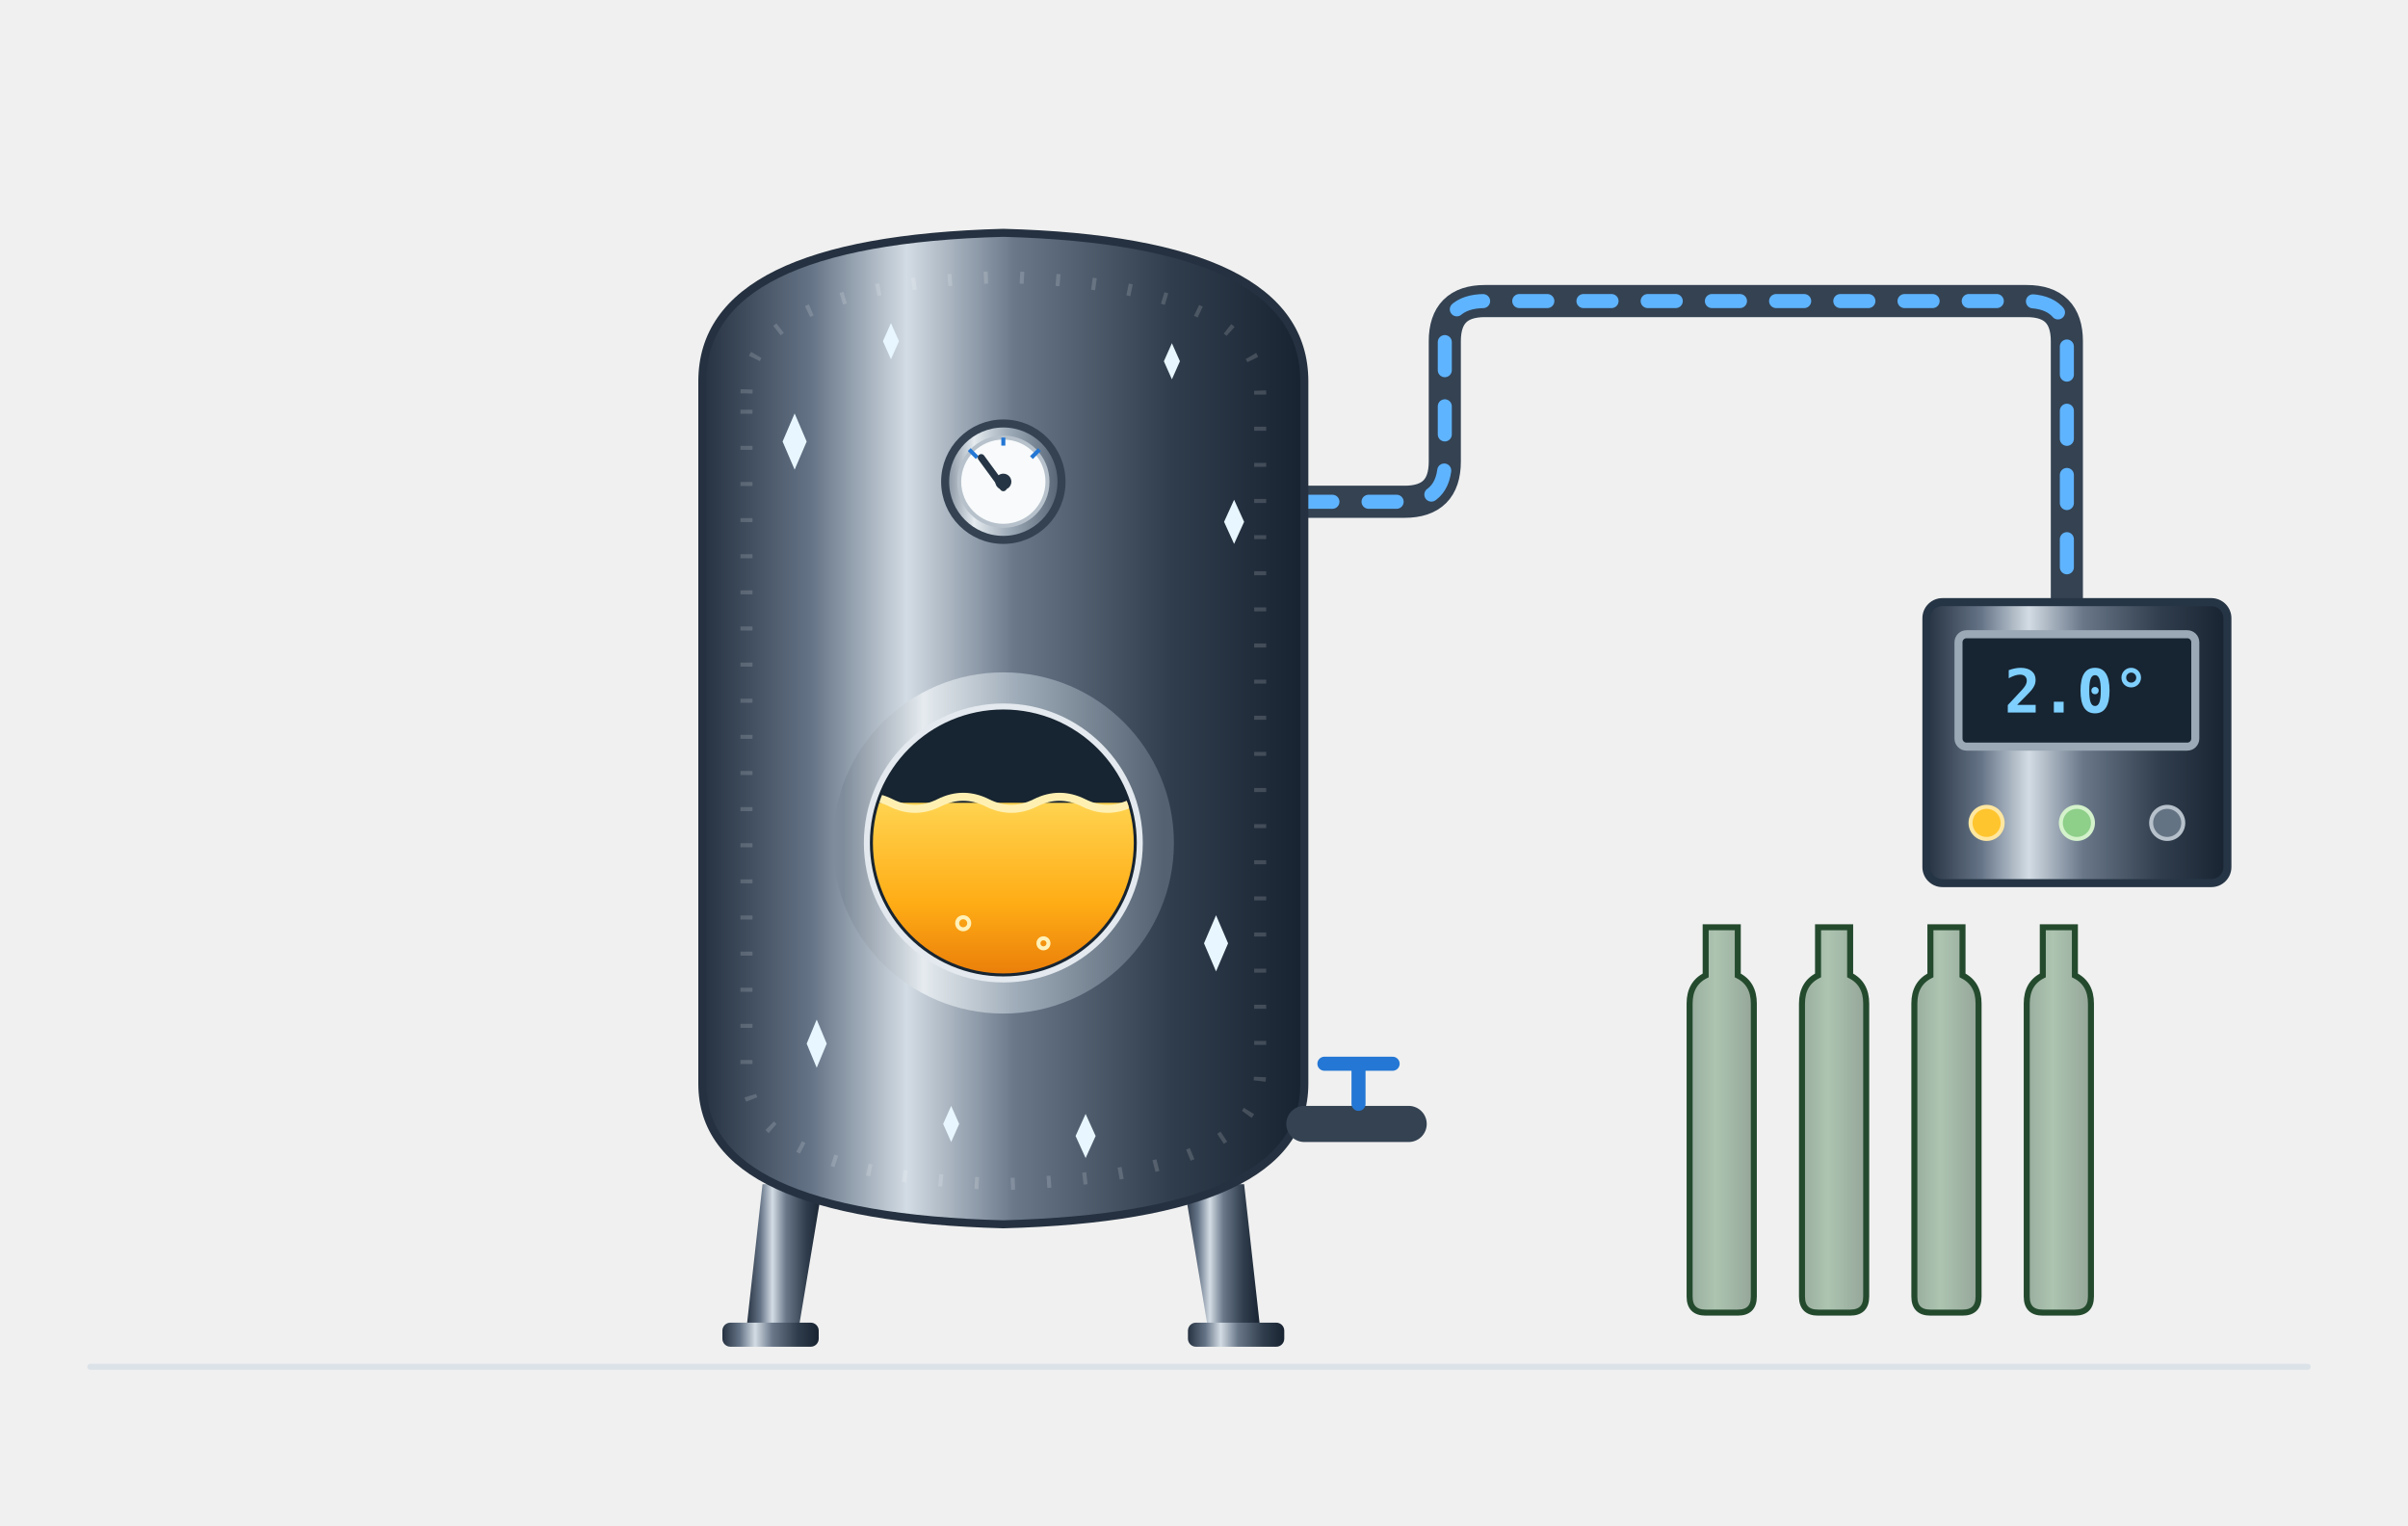
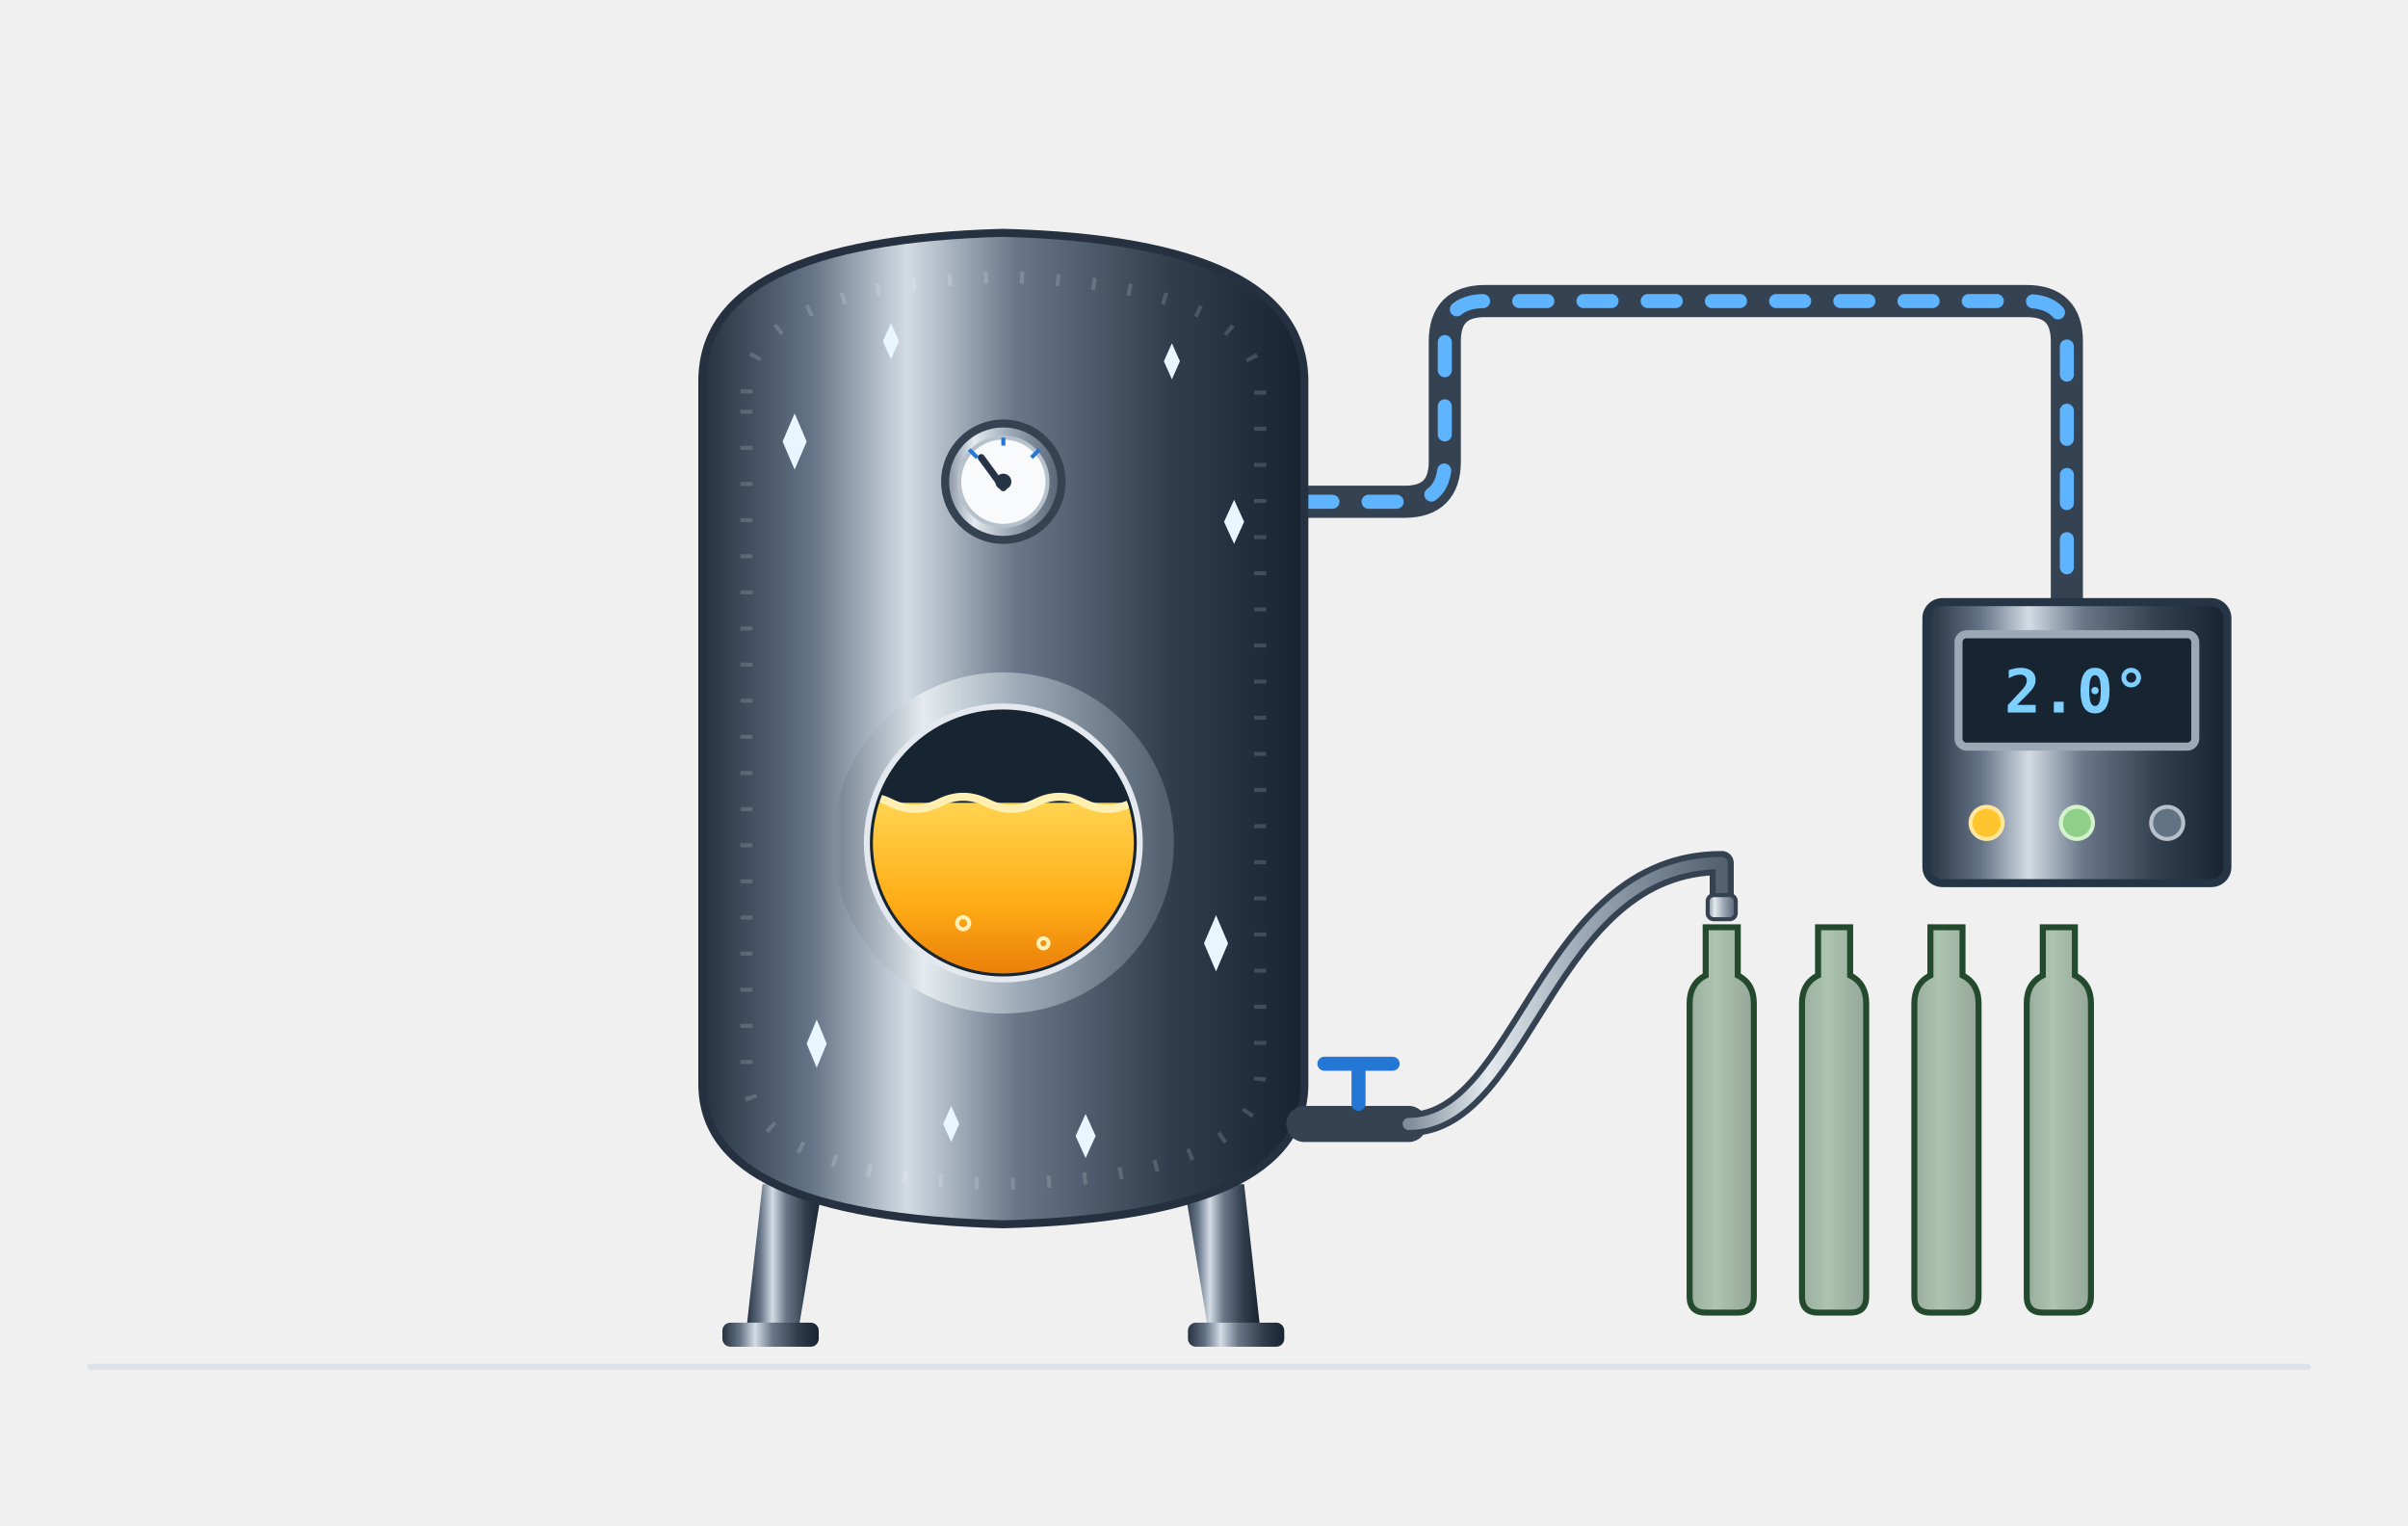
<svg xmlns="http://www.w3.org/2000/svg" viewBox="0 0 1200 760" role="img" aria-labelledby="title desc">
  <defs>
    <linearGradient id="steel" x1="0" x2="1">
      <stop offset="0" stop-color="#263241" />
      <stop offset=".18" stop-color="#647386" />
      <stop offset=".34" stop-color="#d3dce4" />
      <stop offset=".52" stop-color="#697789" />
      <stop offset=".78" stop-color="#303d4c" />
      <stop offset="1" stop-color="#182331" />
    </linearGradient>
    <linearGradient id="steelLight" x1="0" x2="1">
      <stop offset="0" stop-color="#7f8c9b" />
      <stop offset=".25" stop-color="#e5ebef" />
      <stop offset=".55" stop-color="#9daab7" />
      <stop offset="1" stop-color="#536171" />
    </linearGradient>
    <linearGradient id="copper" x1="0" x2="1">
      <stop offset="0" stop-color="#a84720" />
      <stop offset=".2" stop-color="#f58b4b" />
      <stop offset=".42" stop-color="#ffc18a" />
      <stop offset=".62" stop-color="#d86a32" />
      <stop offset=".84" stop-color="#9e3d1c" />
      <stop offset="1" stop-color="#f28a4c" />
    </linearGradient>
    <linearGradient id="gold" x1="0" y1="0" x2="0" y2="1">
      <stop offset="0" stop-color="#ffd34f" />
      <stop offset=".55" stop-color="#ffad16" />
      <stop offset="1" stop-color="#e87908" />
    </linearGradient>
    <linearGradient id="bottleGlass" x1="0" x2="1">
      <stop offset="0" stop-color="#2f5a3a" />
      <stop offset=".4" stop-color="#5b8f63" />
      <stop offset="1" stop-color="#244a2e" />
    </linearGradient>
    <clipPath id="tankWindowClip">
      <circle cx="500" cy="420" r="65" />
    </clipPath>
    <clipPath id="bottleClip">
      <path d="M842 520 V500 Q842 490 850 486 V462 H866 V486 Q874 490 874 500 V520 V646 Q874 654 866 654 H850 Q842 654 842 646Z" />
    </clipPath>
  </defs>
  <path d="M45 681 H1150" fill="none" stroke="#dbe2e8" stroke-width="3" stroke-linecap="round" />
  <g id="cooling-pipes" fill="none" stroke-linecap="round" stroke-linejoin="round">
    <path d="M650 250 H700 Q720 250 720 230 V170 Q720 150 740 150 H1010 Q1030 150 1030 170 V300" stroke="#344252" stroke-width="16" />
    <path id="cooling-flow" d="M650 250 H700 Q720 250 720 230 V170 Q720 150 740 150 H1010 Q1030 150 1030 170 V300" stroke="#5fb4ff" stroke-width="7" stroke-dasharray="14 18" />
  </g>
  <g id="main-vessel">
    <g id="vessel-legs" fill="url(#steel)">
      <path d="M380 590 L372 662 H398 L410 590Z" />
      <path d="M590 590 L602 662 H628 L620 590Z" />
      <rect x="360" y="659" width="48" height="12" rx="4" />
      <rect x="592" y="659" width="48" height="12" rx="4" />
    </g>
    <path id="vessel-body" d="M350 190 Q350 120 500 116 Q650 120 650 190 V540 Q650 606 500 610 Q350 606 350 540Z" fill="url(#steel)" stroke="#253140" stroke-width="4" />
    <path d="M372 196 Q372 142 500 138 Q628 142 628 196 V534 Q628 586 500 590 Q372 586 372 534Z" fill="none" stroke="#fff" stroke-opacity=".16" stroke-width="6" stroke-dasharray="2 16" />
    <g id="frost" fill="#e8f6ff">
      <path d="M390 220 l6 -14 l6 14 l-6 14z" />
      <path d="M610 260 l5 -11 l5 11 l-5 11z" />
      <path d="M402 520 l5 -12 l5 12 l-5 12z" />
      <path d="M600 470 l6 -14 l6 14 l-6 14z" />
      <path d="M440 170 l4 -9 l4 9 l-4 9z" />
      <path d="M580 180 l4 -9 l4 9 l-4 9z" />
      <path d="M470 560 l4 -9 l4 9 l-4 9z" />
      <path d="M536 566 l5 -11 l5 11 l-5 11z" />
    </g>
    <g id="vessel-window">
      <circle cx="500" cy="420" r="80" fill="url(#steelLight)" stroke="#253140" stroke-width="4" />
      <circle cx="500" cy="420" r="68" fill="#172431" stroke="#e3e9ee" stroke-width="3" />
      <g clip-path="url(#tankWindowClip)">
        <rect id="liquid-level" x="434" y="400" width="132" height="90" fill="url(#gold)" data-haut="355" data-bas="485" />
        <path id="liquid-surface" d="M420 400 Q432 394 444 400 T468 400 T492 400 T516 400 T540 400 T564 400 T588 400" fill="none" stroke="#fff0b2" stroke-width="4" />
        <g id="tank-bubbles" fill="none" stroke="#fff1b8" stroke-width="2">
          <circle cx="480" cy="460" r="3" />
          <circle cx="520" cy="470" r="2.5" />
        </g>
      </g>
      <circle cx="500" cy="420" r="80" fill="none" stroke="url(#steelLight)" stroke-width="10" />
    </g>
    <g id="gauges">
      <g id="gauge-main" transform="translate(500 240)">
        <circle r="29" fill="url(#steelLight)" stroke="#344252" stroke-width="4" />
        <circle r="22" fill="#f8fafb" stroke="#b6c1cb" stroke-width="2" />
        <path d="M-13 -12 L-17 -16 M0 -18 V-22 M14 -12 L18 -16" stroke="#2477d4" stroke-width="2" />
        <path id="gauge-main-needle" d="M0 3 L-11 -12" stroke="#263545" stroke-width="3.5" stroke-linecap="round" />
        <circle r="4" fill="#263545" />
      </g>
    </g>
    <g id="drain-valve" transform="translate(650 560)">
      <path d="M0 0 H52" stroke="#344252" stroke-width="18" stroke-linecap="round" />
      <path d="M0 0 H52" stroke="url(#steelLight)" stroke-width="10" stroke-linecap="round" />
      <path d="M27 -10 V-28 M10 -30 H44" stroke="#2477d4" stroke-width="7" stroke-linecap="round" />
    </g>
  </g>
  <g id="control-unit">
    <rect x="960" y="300" width="150" height="140" rx="8" fill="url(#steel)" stroke="#263545" stroke-width="4" />
    <rect x="976" y="316" width="118" height="56" rx="4" fill="#172431" stroke="#9ba8b5" stroke-width="4" />
    <text id="temp-display" x="1035" y="355" text-anchor="middle" font-family="ui-monospace, monospace" font-size="30" font-weight="700" fill="#7fd0ff">2.0°</text>
    <g id="status-lights">
      <circle id="light-running" cx="990" cy="410" r="8" fill="#ffc52e" stroke="#ffe7a0" stroke-width="2" />
      <circle id="light-ready" cx="1035" cy="410" r="8" fill="#8ecf8a" stroke="#d4f2cb" stroke-width="2" />
      <circle id="light-idle" cx="1080" cy="410" r="8" fill="#647383" stroke="#b6c1cb" stroke-width="2" />
    </g>
  </g>
+   <g id="filling-hose" fill="none" stroke-linecap="round" stroke-linejoin="round">
+     <path d="M702 560 C760 560 770 430 858 430 V452" stroke="#344252" stroke-width="12" />
+     <path d="M702 560 C760 560 770 430 858 430 V452" stroke="url(#steelLight)" stroke-width="6" />
+     <rect x="851" y="446" width="14" height="12" rx="3" fill="url(#steelLight)" stroke="#344252" stroke-width="2" />
+   </g>
  <g id="bottles">
    <g transform="translate(0 0)">
      <g clip-path="url(#bottleClip)">
        <rect id="bottle-fill-1" x="840" y="654" width="40" height="0" fill="url(#gold)" />
      </g>
      <path d="M842 520 V500 Q842 490 850 486 V462 H866 V486 Q874 490 874 500 V520 V646 Q874 654 866 654 H850 Q842 654 842 646Z" fill="url(#bottleGlass)" fill-opacity=".45" stroke="#244a2e" stroke-width="3" />
    </g>
    <g transform="translate(56 0)">
      <g clip-path="url(#bottleClip)">
        <rect id="bottle-fill-2" x="840" y="654" width="40" height="0" fill="url(#gold)" />
      </g>
      <path d="M842 520 V500 Q842 490 850 486 V462 H866 V486 Q874 490 874 500 V520 V646 Q874 654 866 654 H850 Q842 654 842 646Z" fill="url(#bottleGlass)" fill-opacity=".45" stroke="#244a2e" stroke-width="3" />
    </g>
    <g transform="translate(112 0)">
      <g clip-path="url(#bottleClip)">
        <rect id="bottle-fill-3" x="840" y="654" width="40" height="0" fill="url(#gold)" />
      </g>
      <path d="M842 520 V500 Q842 490 850 486 V462 H866 V486 Q874 490 874 500 V520 V646 Q874 654 866 654 H850 Q842 654 842 646Z" fill="url(#bottleGlass)" fill-opacity=".45" stroke="#244a2e" stroke-width="3" />
    </g>
    <g transform="translate(168 0)">
      <g clip-path="url(#bottleClip)">
        <rect id="bottle-fill-4" x="840" y="654" width="40" height="0" fill="url(#gold)" />
      </g>
      <path d="M842 520 V500 Q842 490 850 486 V462 H866 V486 Q874 490 874 500 V520 V646 Q874 654 866 654 H850 Q842 654 842 646Z" fill="url(#bottleGlass)" fill-opacity=".45" stroke="#244a2e" stroke-width="3" />
    </g>
    <path d="M820 660 H1060" stroke="url(#steel)" stroke-width="12" stroke-linecap="round" />
  </g>
</svg>
